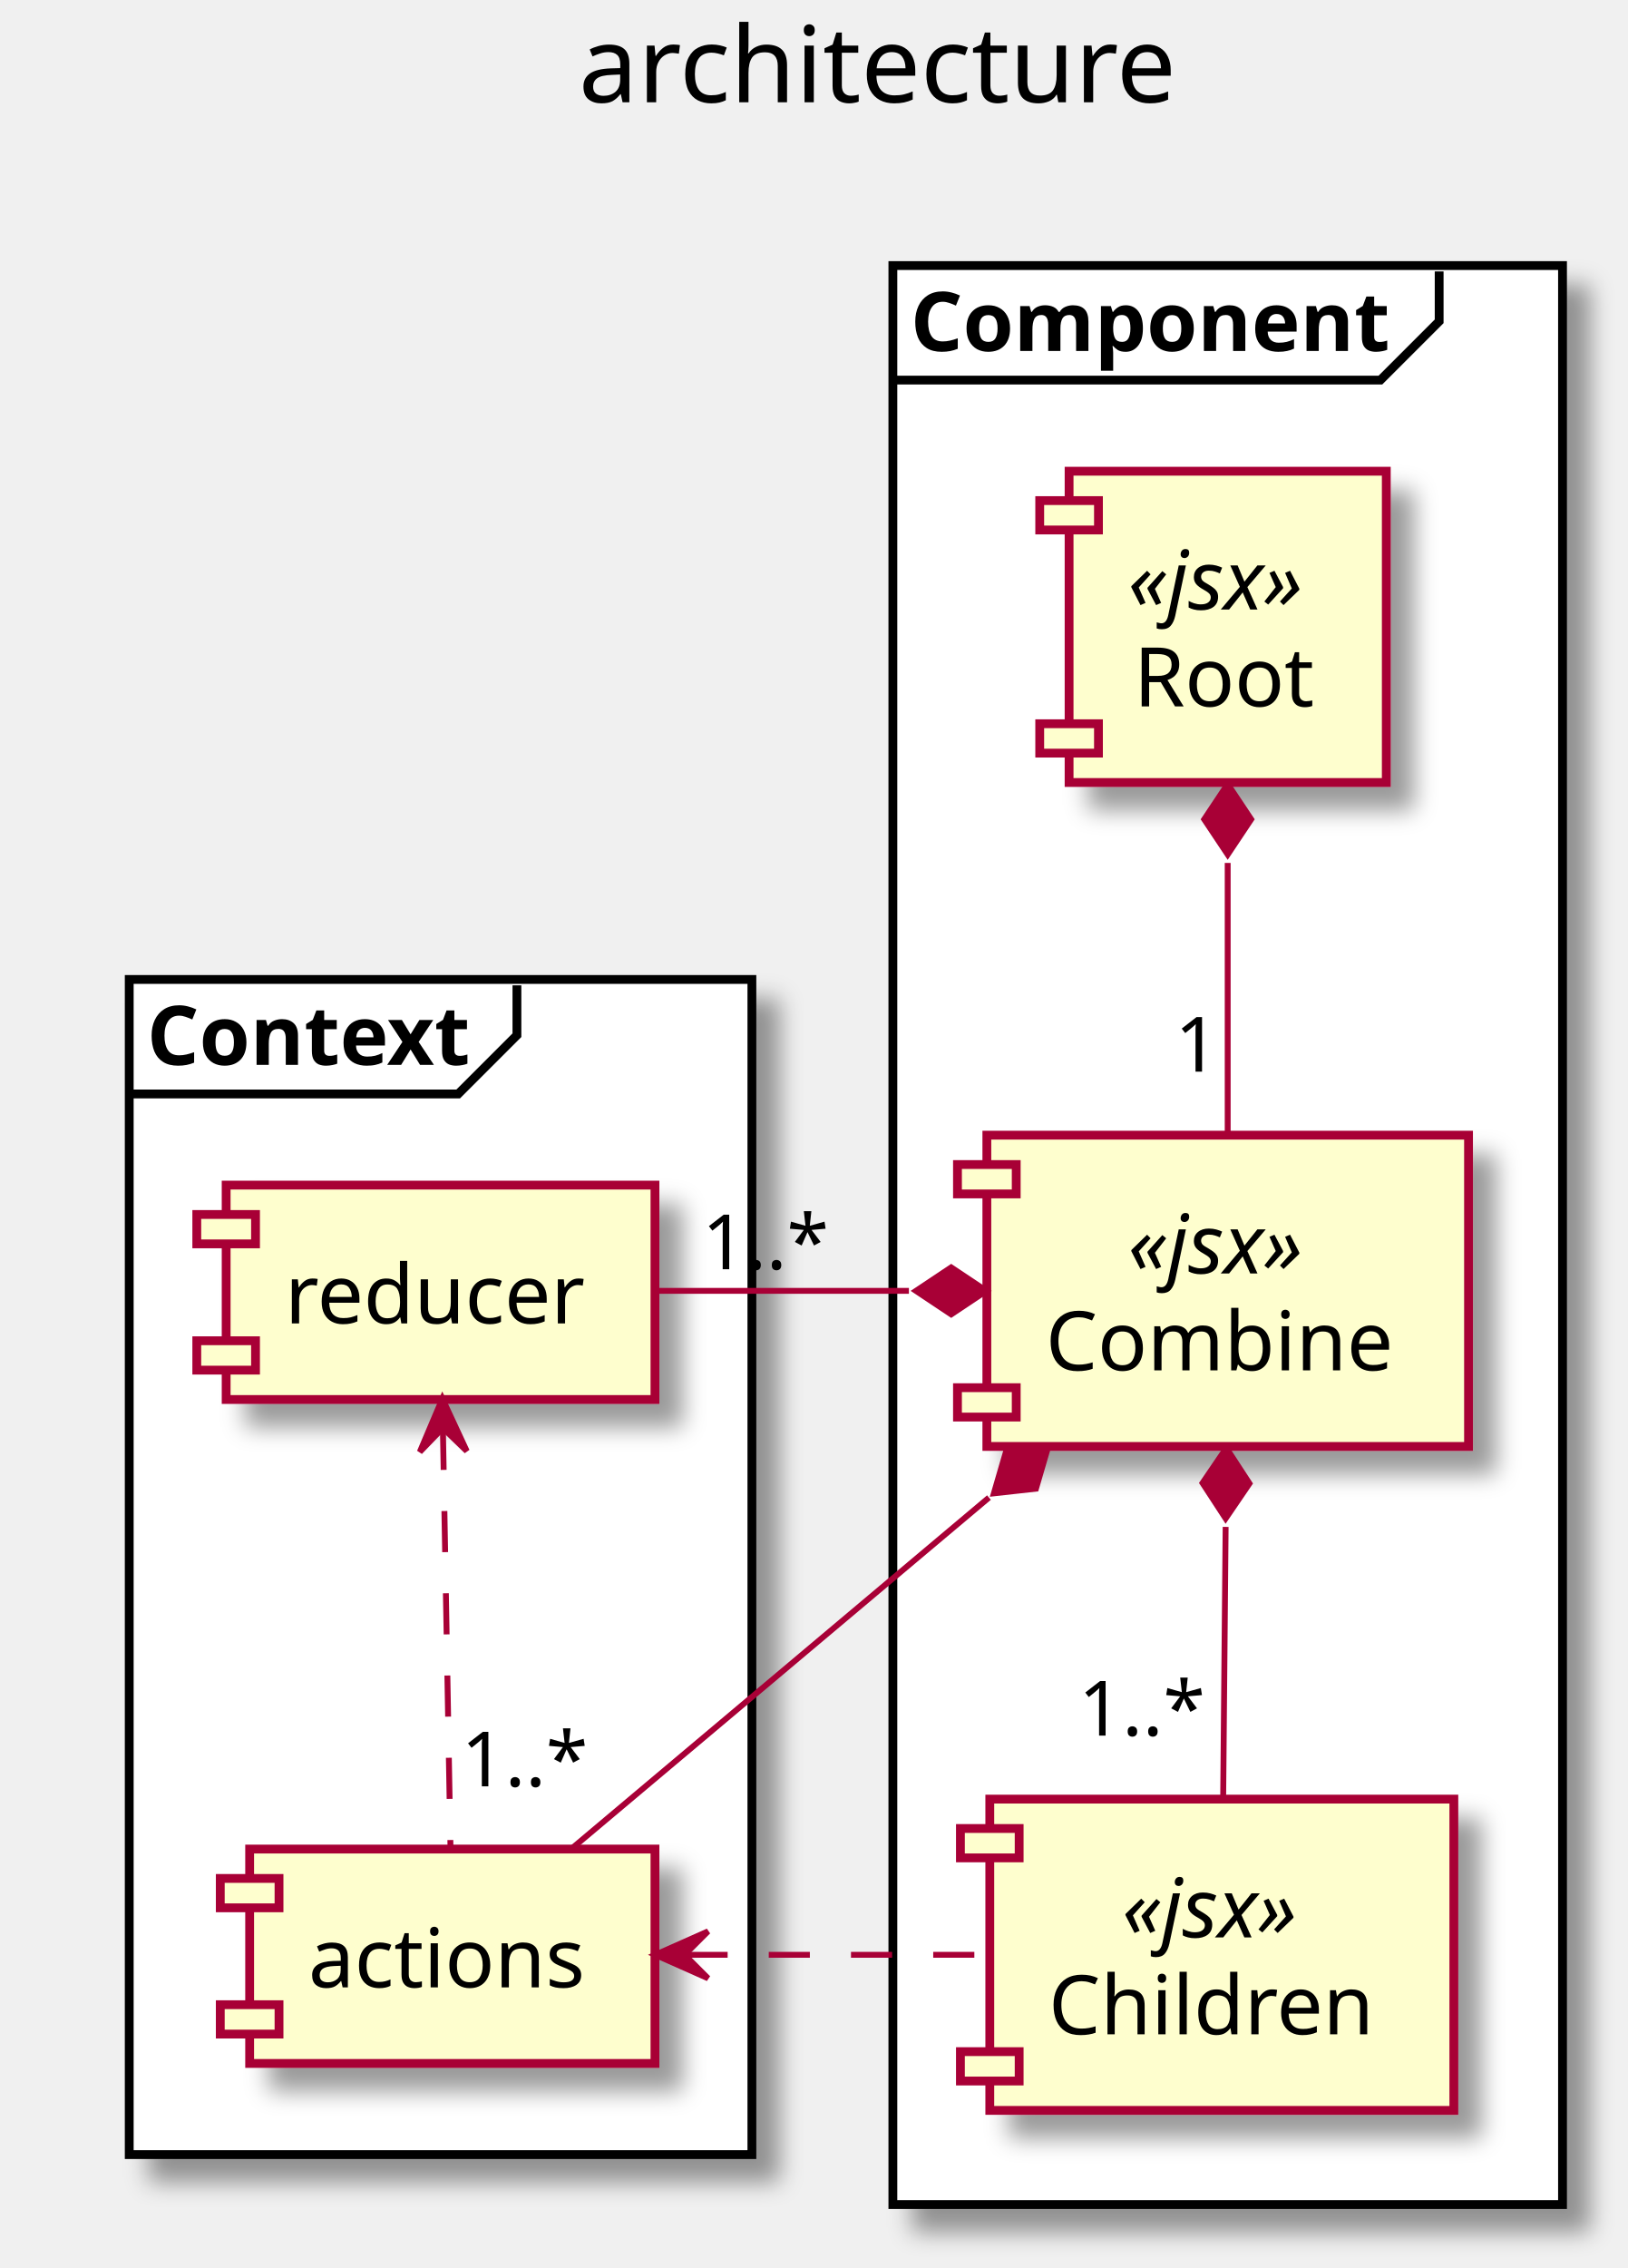
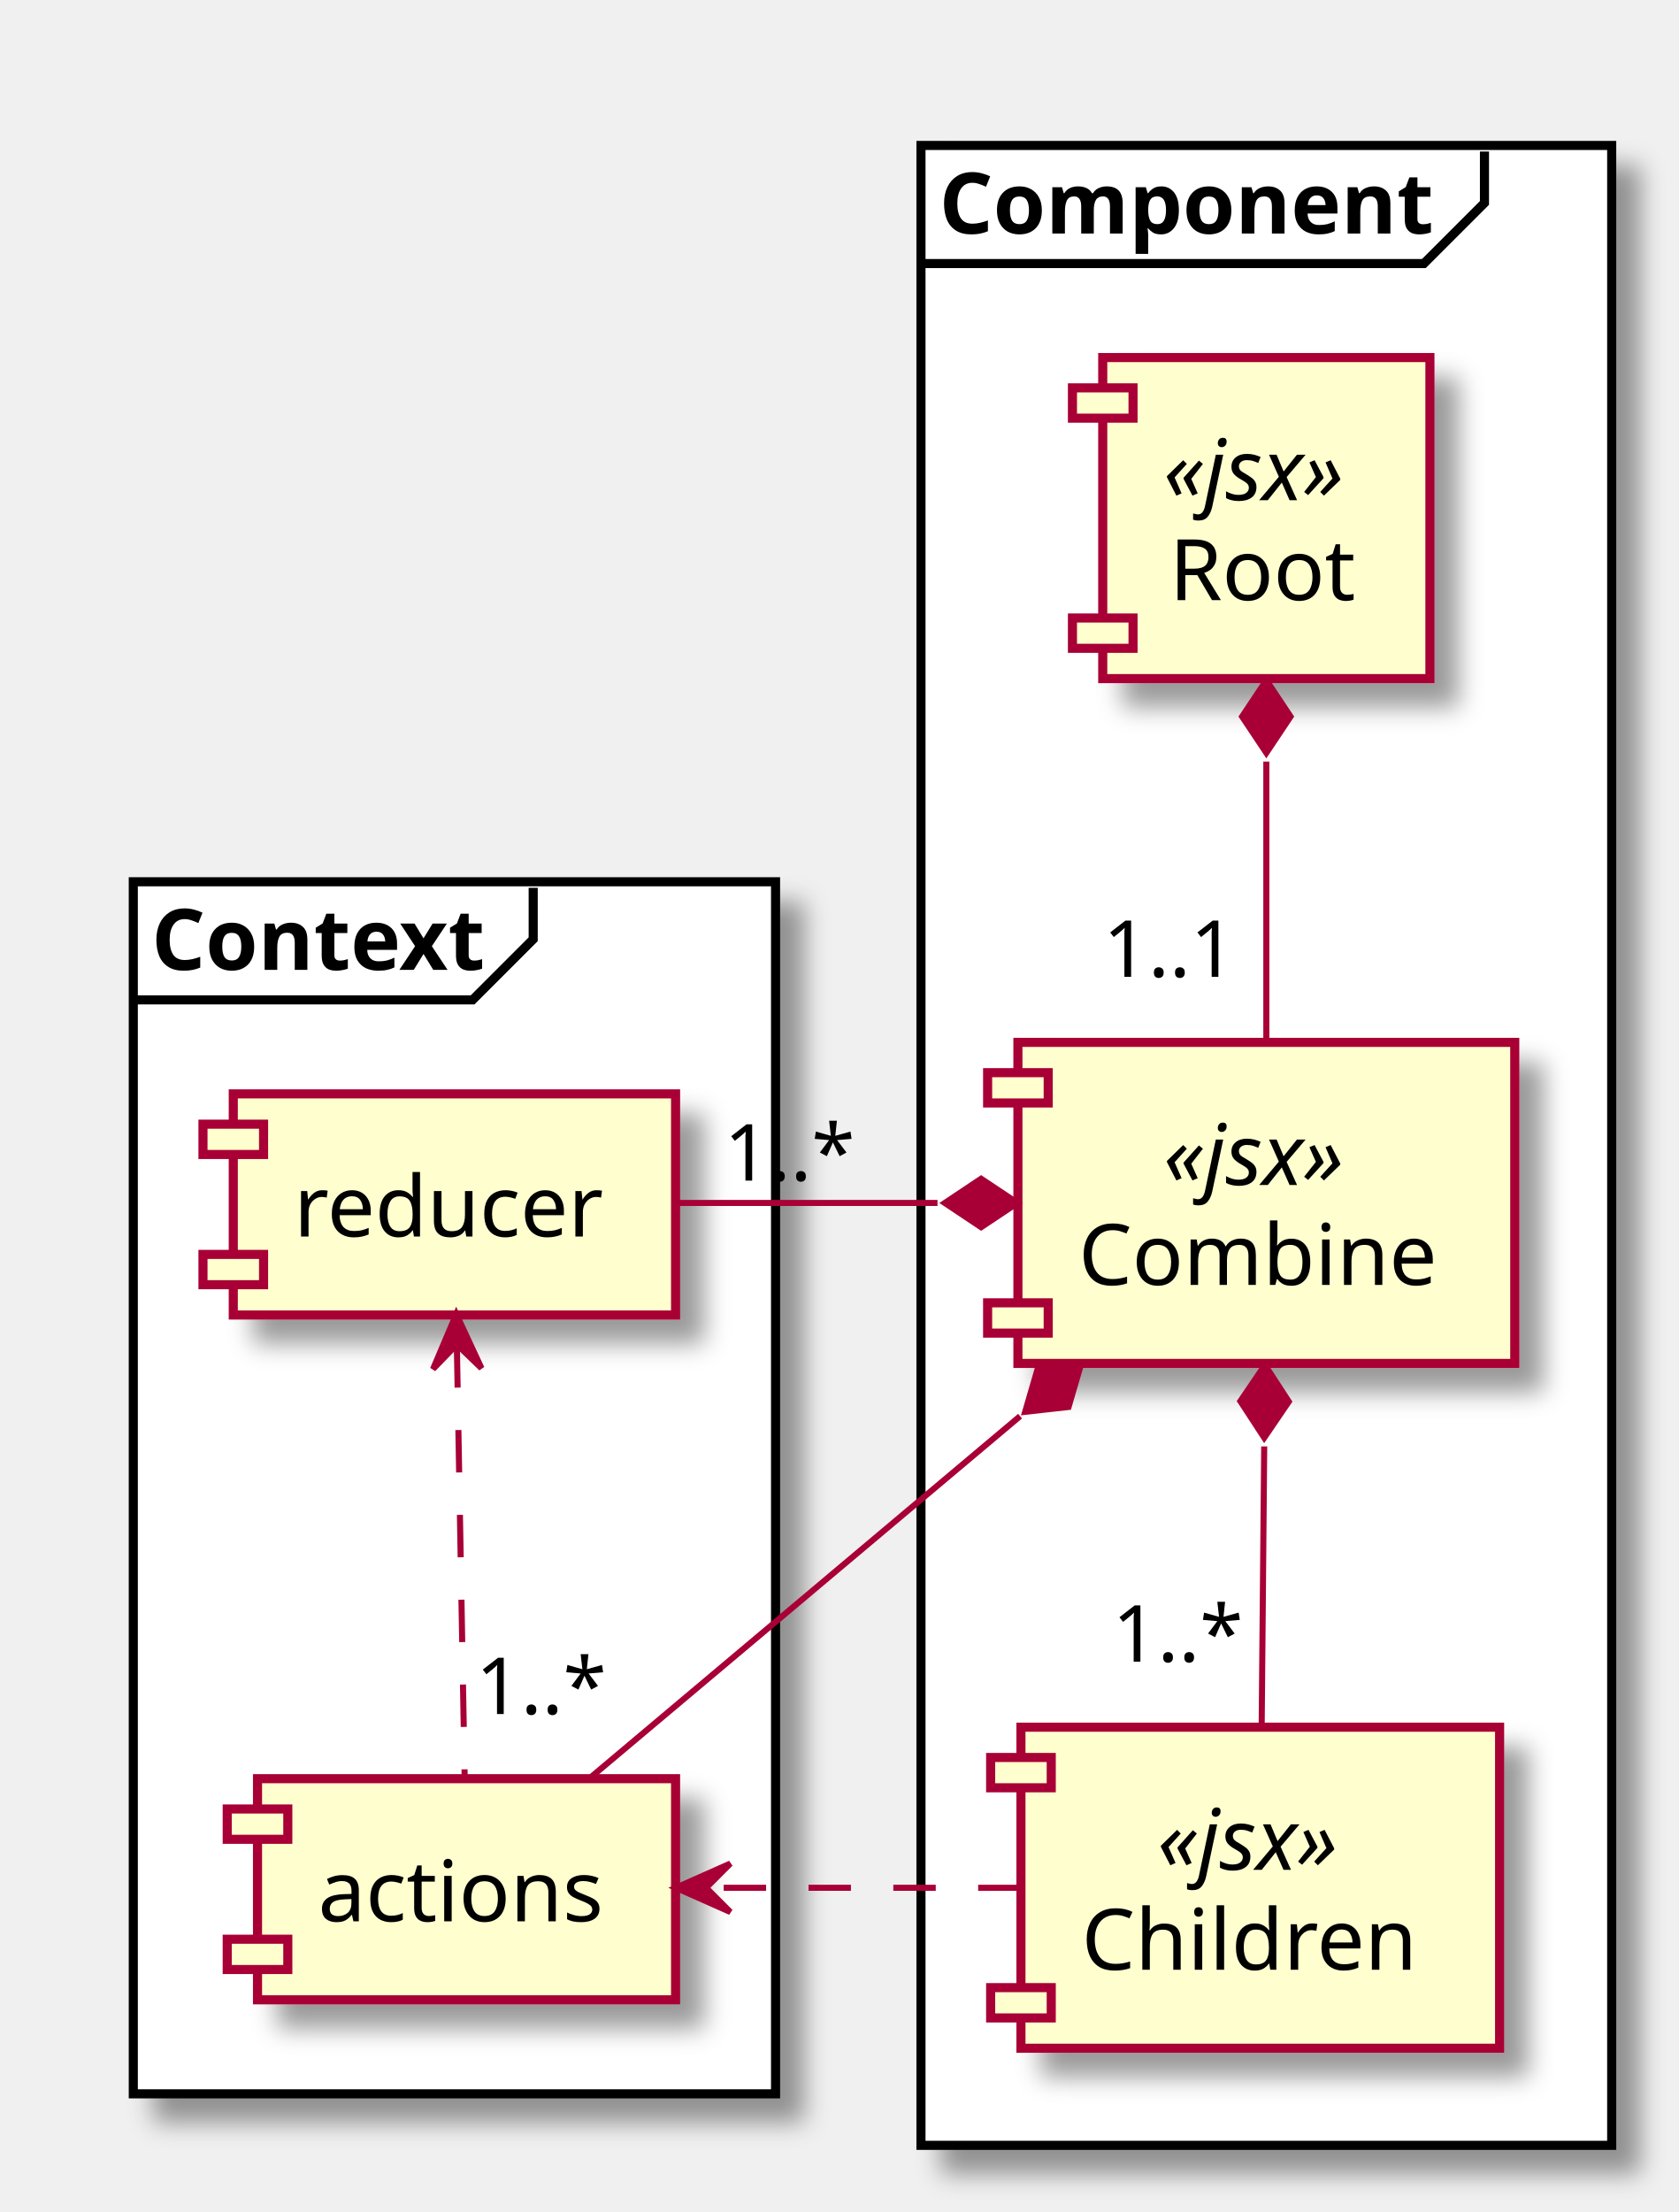
- <svg xmlns="http://www.w3.org/2000/svg" contentScriptType="application/ecmascript" contentStyleType="text/css" height="386px" preserveAspectRatio="none" style="width:277px;height:386px;" version="1.1" viewBox="0 0 277 386" width="277px" zoomAndPan="magnify">
+ <svg xmlns="http://www.w3.org/2000/svg" contentScriptType="application/ecmascript" contentStyleType="text/css" height="365px" preserveAspectRatio="none" style="width:277px;height:365px;" version="1.1" viewBox="0 0 277 365" width="277px" zoomAndPan="magnify">
  <defs>
-     <filter height="300%" id="fz910byro1lhl" width="300%" x="-1" y="-1">
+     <filter height="300%" id="f1g0i6j4he9oqr" width="300%" x="-1" y="-1">
      <feGaussianBlur result="blurOut" stdDeviation="2.0" />
      <feColorMatrix in="blurOut" result="blurOut2" type="matrix" values="0 0 0 0 0 0 0 0 0 0 0 0 0 0 0 0 0 0 .4 0" />
      <feOffset dx="4.0" dy="4.0" in="blurOut2" result="blurOut3" />
      <feBlend in="SourceGraphic" in2="blurOut3" mode="normal" />
    </filter>
  </defs>
  <g>
-     <text fill="#000000" font-family="sans-serif" font-size="18" lengthAdjust="spacingAndGlyphs" textLength="103" x="98.5" y="17.402">architecture</text>
-     <rect fill="#FFFFFF" filter="url(#fz910byro1lhl)" height="200" style="stroke: #000000; stroke-width: 1.5;" width="106" x="22" y="166.699" />
-     <path d="M88,167.699 L88,176.188 L78,186.188 L22,186.188 " fill="none" style="stroke: #000000; stroke-width: 1.5;" />
-     <text fill="#000000" font-family="sans-serif" font-size="14" font-weight="bold" lengthAdjust="spacingAndGlyphs" textLength="56" x="25" y="181.234">Context</text>
-     <rect fill="#FFFFFF" filter="url(#fz910byro1lhl)" height="330" style="stroke: #000000; stroke-width: 1.5;" width="114" x="152" y="45.199" />
-     <path d="M245,46.199 L245,54.688 L235,64.688 L152,64.688 " fill="none" style="stroke: #000000; stroke-width: 1.5;" />
-     <text fill="#000000" font-family="sans-serif" font-size="14" font-weight="bold" lengthAdjust="spacingAndGlyphs" textLength="83" x="155" y="59.734">Component</text>
-     <rect fill="#FEFECE" filter="url(#fz910byro1lhl)" height="36.488" style="stroke: #A80036; stroke-width: 1.5;" width="69" x="42.5" y="314.699" />
-     <rect fill="#FEFECE" height="5" style="stroke: #A80036; stroke-width: 1.5;" width="10" x="37.5" y="319.699" />
-     <rect fill="#FEFECE" height="5" style="stroke: #A80036; stroke-width: 1.5;" width="10" x="37.5" y="341.188" />
-     <text fill="#000000" font-family="sans-serif" font-size="14" lengthAdjust="spacingAndGlyphs" textLength="49" x="52.5" y="338.234">actions</text>
-     <rect fill="#FEFECE" filter="url(#fz910byro1lhl)" height="36.488" style="stroke: #A80036; stroke-width: 1.5;" width="73" x="38.5" y="201.699" />
-     <rect fill="#FEFECE" height="5" style="stroke: #A80036; stroke-width: 1.5;" width="10" x="33.5" y="206.699" />
-     <rect fill="#FEFECE" height="5" style="stroke: #A80036; stroke-width: 1.5;" width="10" x="33.5" y="228.188" />
-     <text fill="#000000" font-family="sans-serif" font-size="14" lengthAdjust="spacingAndGlyphs" textLength="53" x="48.5" y="225.234">reducer</text>
-     <rect fill="#FEFECE" filter="url(#fz910byro1lhl)" height="52.977" style="stroke: #A80036; stroke-width: 1.5;" width="54" x="182" y="80.199" />
-     <rect fill="#FEFECE" height="5" style="stroke: #A80036; stroke-width: 1.5;" width="10" x="177" y="85.199" />
-     <rect fill="#FEFECE" height="5" style="stroke: #A80036; stroke-width: 1.5;" width="10" x="177" y="123.176" />
-     <text fill="#000000" font-family="sans-serif" font-size="14" font-style="italic" lengthAdjust="spacingAndGlyphs" textLength="34" x="192" y="103.734">«jsx»</text>
-     <text fill="#000000" font-family="sans-serif" font-size="14" lengthAdjust="spacingAndGlyphs" textLength="32" x="193" y="120.223">Root</text>
-     <rect fill="#FEFECE" filter="url(#fz910byro1lhl)" height="52.977" style="stroke: #A80036; stroke-width: 1.5;" width="79" x="168.5" y="306.199" />
-     <rect fill="#FEFECE" height="5" style="stroke: #A80036; stroke-width: 1.5;" width="10" x="163.5" y="311.199" />
-     <rect fill="#FEFECE" height="5" style="stroke: #A80036; stroke-width: 1.5;" width="10" x="163.5" y="349.176" />
-     <text fill="#000000" font-family="sans-serif" font-size="14" font-style="italic" lengthAdjust="spacingAndGlyphs" textLength="34" x="191" y="329.734">«jsx»</text>
-     <text fill="#000000" font-family="sans-serif" font-size="14" lengthAdjust="spacingAndGlyphs" textLength="59" x="178.5" y="346.223">Children</text>
-     <rect fill="#FEFECE" filter="url(#fz910byro1lhl)" height="52.977" style="stroke: #A80036; stroke-width: 1.5;" width="82" x="168" y="193.199" />
-     <rect fill="#FEFECE" height="5" style="stroke: #A80036; stroke-width: 1.5;" width="10" x="163" y="198.199" />
-     <rect fill="#FEFECE" height="5" style="stroke: #A80036; stroke-width: 1.5;" width="10" x="163" y="236.176" />
-     <text fill="#000000" font-family="sans-serif" font-size="14" font-style="italic" lengthAdjust="spacingAndGlyphs" textLength="34" x="192" y="216.734">«jsx»</text>
-     <text fill="#000000" font-family="sans-serif" font-size="14" lengthAdjust="spacingAndGlyphs" textLength="62" x="178" y="233.223">Combine</text>
-     <path d="M209,146.869 C209,162.219 209,179.389 209,193.089 " fill="none" id="Root&lt;-Combine" style="stroke: #A80036; stroke-width: 1.0;" />
-     <polygon fill="#A80036" points="209,133.439,205,139.439,209,145.439,213,139.439,209,133.439" style="stroke: #A80036; stroke-width: 1.0;" />
-     <text fill="#000000" font-family="sans-serif" font-size="13" lengthAdjust="spacingAndGlyphs" textLength="8" x="200.025" y="182.384">1</text>
-     <path d="M208.65,259.869 C208.51,275.219 208.35,292.389 208.23,306.089 " fill="none" id="Combine&lt;-Children" style="stroke: #A80036; stroke-width: 1.0;" />
-     <polygon fill="#A80036" points="208.77,246.439,204.711,252.399,208.651,258.439,212.71,252.478,208.77,246.439" style="stroke: #A80036; stroke-width: 1.0;" />
-     <text fill="#000000" font-family="sans-serif" font-size="13" lengthAdjust="spacingAndGlyphs" textLength="22" x="183.605" y="295.384">1..*</text>
-     <path d="M75.4,243.169 C75.78,264.249 76.34,295.299 76.69,314.479 " fill="none" id="reducer&lt;-actions" style="stroke: #A80036; stroke-width: 1.0; stroke-dasharray: 7.0,7.0;" />
-     <polygon fill="#A80036" points="75.31,238.039,71.465,247.107,75.396,243.038,79.464,246.969,75.31,238.039" style="stroke: #A80036; stroke-width: 1.0;" />
-     <path d="M154.73,219.699 C140.37,219.699 126.01,219.699 111.64,219.699 " fill="none" id="Combine&lt;-reducer" style="stroke: #A80036; stroke-width: 1.0;" />
-     <polygon fill="#A80036" points="167.93,219.699,161.93,215.699,155.93,219.699,161.93,223.699,167.93,219.699" style="stroke: #A80036; stroke-width: 1.0;" />
-     <text fill="#000000" font-family="sans-serif" font-size="13" lengthAdjust="spacingAndGlyphs" textLength="22" x="119.53" y="216.011">1..*</text>
-     <path d="M97.59,314.389 C116.45,298.519 144.92,274.589 168.36,254.879 " fill="none" id="actions-&gt;Combine" style="stroke: #A80036; stroke-width: 1.0;" />
-     <polygon fill="#A80036" points="178.38,246.439,171.213,247.238,169.194,254.16,176.361,253.362,178.38,246.439" style="stroke: #A80036; stroke-width: 1.0;" />
-     <text fill="#000000" font-family="sans-serif" font-size="13" lengthAdjust="spacingAndGlyphs" textLength="22" x="78.527" y="304.026">1..*</text>
-     <path d="M116.87,332.699 C134.06,332.699 151.25,332.699 168.44,332.699 " fill="none" id="actions&lt;-Children" style="stroke: #A80036; stroke-width: 1.0; stroke-dasharray: 7.0,7.0;" />
-     <polygon fill="#A80036" points="111.54,332.699,120.54,336.699,116.54,332.699,120.54,328.699,111.54,332.699" style="stroke: #A80036; stroke-width: 1.0;" />
+     <rect fill="#FFFFFF" filter="url(#f1g0i6j4he9oqr)" height="200" style="stroke: #000000; stroke-width: 1.5;" width="106" x="22" y="145.5" />
+     <path d="M88,146.5 L88,154.988 L78,164.988 L22,164.988 " fill="none" style="stroke: #000000; stroke-width: 1.5;" />
+     <text fill="#000000" font-family="sans-serif" font-size="14" font-weight="bold" lengthAdjust="spacingAndGlyphs" textLength="56" x="25" y="160.035">Context</text>
+     <rect fill="#FFFFFF" filter="url(#f1g0i6j4he9oqr)" height="330" style="stroke: #000000; stroke-width: 1.5;" width="114" x="152" y="24" />
+     <path d="M245,25 L245,33.488 L235,43.488 L152,43.488 " fill="none" style="stroke: #000000; stroke-width: 1.5;" />
+     <text fill="#000000" font-family="sans-serif" font-size="14" font-weight="bold" lengthAdjust="spacingAndGlyphs" textLength="83" x="155" y="38.535">Component</text>
+     <rect fill="#FEFECE" filter="url(#f1g0i6j4he9oqr)" height="36.488" style="stroke: #A80036; stroke-width: 1.5;" width="69" x="42.5" y="293.5" />
+     <rect fill="#FEFECE" height="5" style="stroke: #A80036; stroke-width: 1.5;" width="10" x="37.5" y="298.5" />
+     <rect fill="#FEFECE" height="5" style="stroke: #A80036; stroke-width: 1.5;" width="10" x="37.5" y="319.988" />
+     <text fill="#000000" font-family="sans-serif" font-size="14" lengthAdjust="spacingAndGlyphs" textLength="49" x="52.5" y="317.035">actions</text>
+     <rect fill="#FEFECE" filter="url(#f1g0i6j4he9oqr)" height="36.488" style="stroke: #A80036; stroke-width: 1.5;" width="73" x="38.5" y="180.5" />
+     <rect fill="#FEFECE" height="5" style="stroke: #A80036; stroke-width: 1.5;" width="10" x="33.5" y="185.5" />
+     <rect fill="#FEFECE" height="5" style="stroke: #A80036; stroke-width: 1.5;" width="10" x="33.5" y="206.988" />
+     <text fill="#000000" font-family="sans-serif" font-size="14" lengthAdjust="spacingAndGlyphs" textLength="53" x="48.5" y="204.035">reducer</text>
+     <rect fill="#FEFECE" filter="url(#f1g0i6j4he9oqr)" height="52.977" style="stroke: #A80036; stroke-width: 1.5;" width="54" x="182" y="59" />
+     <rect fill="#FEFECE" height="5" style="stroke: #A80036; stroke-width: 1.5;" width="10" x="177" y="64" />
+     <rect fill="#FEFECE" height="5" style="stroke: #A80036; stroke-width: 1.5;" width="10" x="177" y="101.977" />
+     <text fill="#000000" font-family="sans-serif" font-size="14" font-style="italic" lengthAdjust="spacingAndGlyphs" textLength="34" x="192" y="82.535">«jsx»</text>
+     <text fill="#000000" font-family="sans-serif" font-size="14" lengthAdjust="spacingAndGlyphs" textLength="32" x="193" y="99.023">Root</text>
+     <rect fill="#FEFECE" filter="url(#f1g0i6j4he9oqr)" height="52.977" style="stroke: #A80036; stroke-width: 1.5;" width="79" x="168.5" y="285" />
+     <rect fill="#FEFECE" height="5" style="stroke: #A80036; stroke-width: 1.5;" width="10" x="163.5" y="290" />
+     <rect fill="#FEFECE" height="5" style="stroke: #A80036; stroke-width: 1.5;" width="10" x="163.5" y="327.977" />
+     <text fill="#000000" font-family="sans-serif" font-size="14" font-style="italic" lengthAdjust="spacingAndGlyphs" textLength="34" x="191" y="308.535">«jsx»</text>
+     <text fill="#000000" font-family="sans-serif" font-size="14" lengthAdjust="spacingAndGlyphs" textLength="59" x="178.5" y="325.023">Children</text>
+     <rect fill="#FEFECE" filter="url(#f1g0i6j4he9oqr)" height="52.977" style="stroke: #A80036; stroke-width: 1.5;" width="82" x="168" y="172" />
+     <rect fill="#FEFECE" height="5" style="stroke: #A80036; stroke-width: 1.5;" width="10" x="163" y="177" />
+     <rect fill="#FEFECE" height="5" style="stroke: #A80036; stroke-width: 1.5;" width="10" x="163" y="214.977" />
+     <text fill="#000000" font-family="sans-serif" font-size="14" font-style="italic" lengthAdjust="spacingAndGlyphs" textLength="34" x="192" y="195.535">«jsx»</text>
+     <text fill="#000000" font-family="sans-serif" font-size="14" lengthAdjust="spacingAndGlyphs" textLength="62" x="178" y="212.023">Combine</text>
+     <path d="M209,125.67 C209,141.02 209,158.19 209,171.89 " fill="none" id="Root&lt;-Combine" style="stroke: #A80036; stroke-width: 1.0;" />
+     <polygon fill="#A80036" points="209,112.24,205,118.24,209,124.24,213,118.24,209,112.24" style="stroke: #A80036; stroke-width: 1.0;" />
+     <text fill="#000000" font-family="sans-serif" font-size="13" lengthAdjust="spacingAndGlyphs" textLength="24" x="182.075" y="161.185">1..1</text>
+     <path d="M208.65,238.67 C208.51,254.02 208.35,271.19 208.23,284.89 " fill="none" id="Combine&lt;-Children" style="stroke: #A80036; stroke-width: 1.0;" />
+     <polygon fill="#A80036" points="208.77,225.24,204.711,231.2,208.651,237.239,212.71,231.279,208.77,225.24" style="stroke: #A80036; stroke-width: 1.0;" />
+     <text fill="#000000" font-family="sans-serif" font-size="13" lengthAdjust="spacingAndGlyphs" textLength="22" x="183.605" y="274.185">1..*</text>
+     <path d="M75.4,221.97 C75.78,243.05 76.34,274.1 76.69,293.28 " fill="none" id="reducer&lt;-actions" style="stroke: #A80036; stroke-width: 1.0; stroke-dasharray: 7.0,7.0;" />
+     <polygon fill="#A80036" points="75.31,216.84,71.465,225.907,75.396,221.839,79.464,225.77,75.31,216.84" style="stroke: #A80036; stroke-width: 1.0;" />
+     <path d="M154.73,198.5 C140.37,198.5 126.01,198.5 111.64,198.5 " fill="none" id="Combine&lt;-reducer" style="stroke: #A80036; stroke-width: 1.0;" />
+     <polygon fill="#A80036" points="167.93,198.5,161.93,194.5,155.93,198.5,161.93,202.5,167.93,198.5" style="stroke: #A80036; stroke-width: 1.0;" />
+     <text fill="#000000" font-family="sans-serif" font-size="13" lengthAdjust="spacingAndGlyphs" textLength="22" x="119.53" y="194.811">1..*</text>
+     <path d="M168.36,233.68 C144.92,253.39 116.45,277.32 97.59,293.19 " fill="none" id="Combine&lt;-actions" style="stroke: #A80036; stroke-width: 1.0;" />
+     <polygon fill="#A80036" points="178.38,225.24,171.213,226.038,169.194,232.961,176.361,232.163,178.38,225.24" style="stroke: #A80036; stroke-width: 1.0;" />
+     <text fill="#000000" font-family="sans-serif" font-size="13" lengthAdjust="spacingAndGlyphs" textLength="22" x="78.527" y="282.827">1..*</text>
+     <path d="M168.44,311.5 C151.25,311.5 134.06,311.5 116.87,311.5 " fill="none" id="Children-&gt;actions" style="stroke: #A80036; stroke-width: 1.0; stroke-dasharray: 7.0,7.0;" />
+     <polygon fill="#A80036" points="111.54,311.5,120.54,315.5,116.54,311.5,120.54,307.5,111.54,311.5" style="stroke: #A80036; stroke-width: 1.0;" />
  </g>
</svg>
